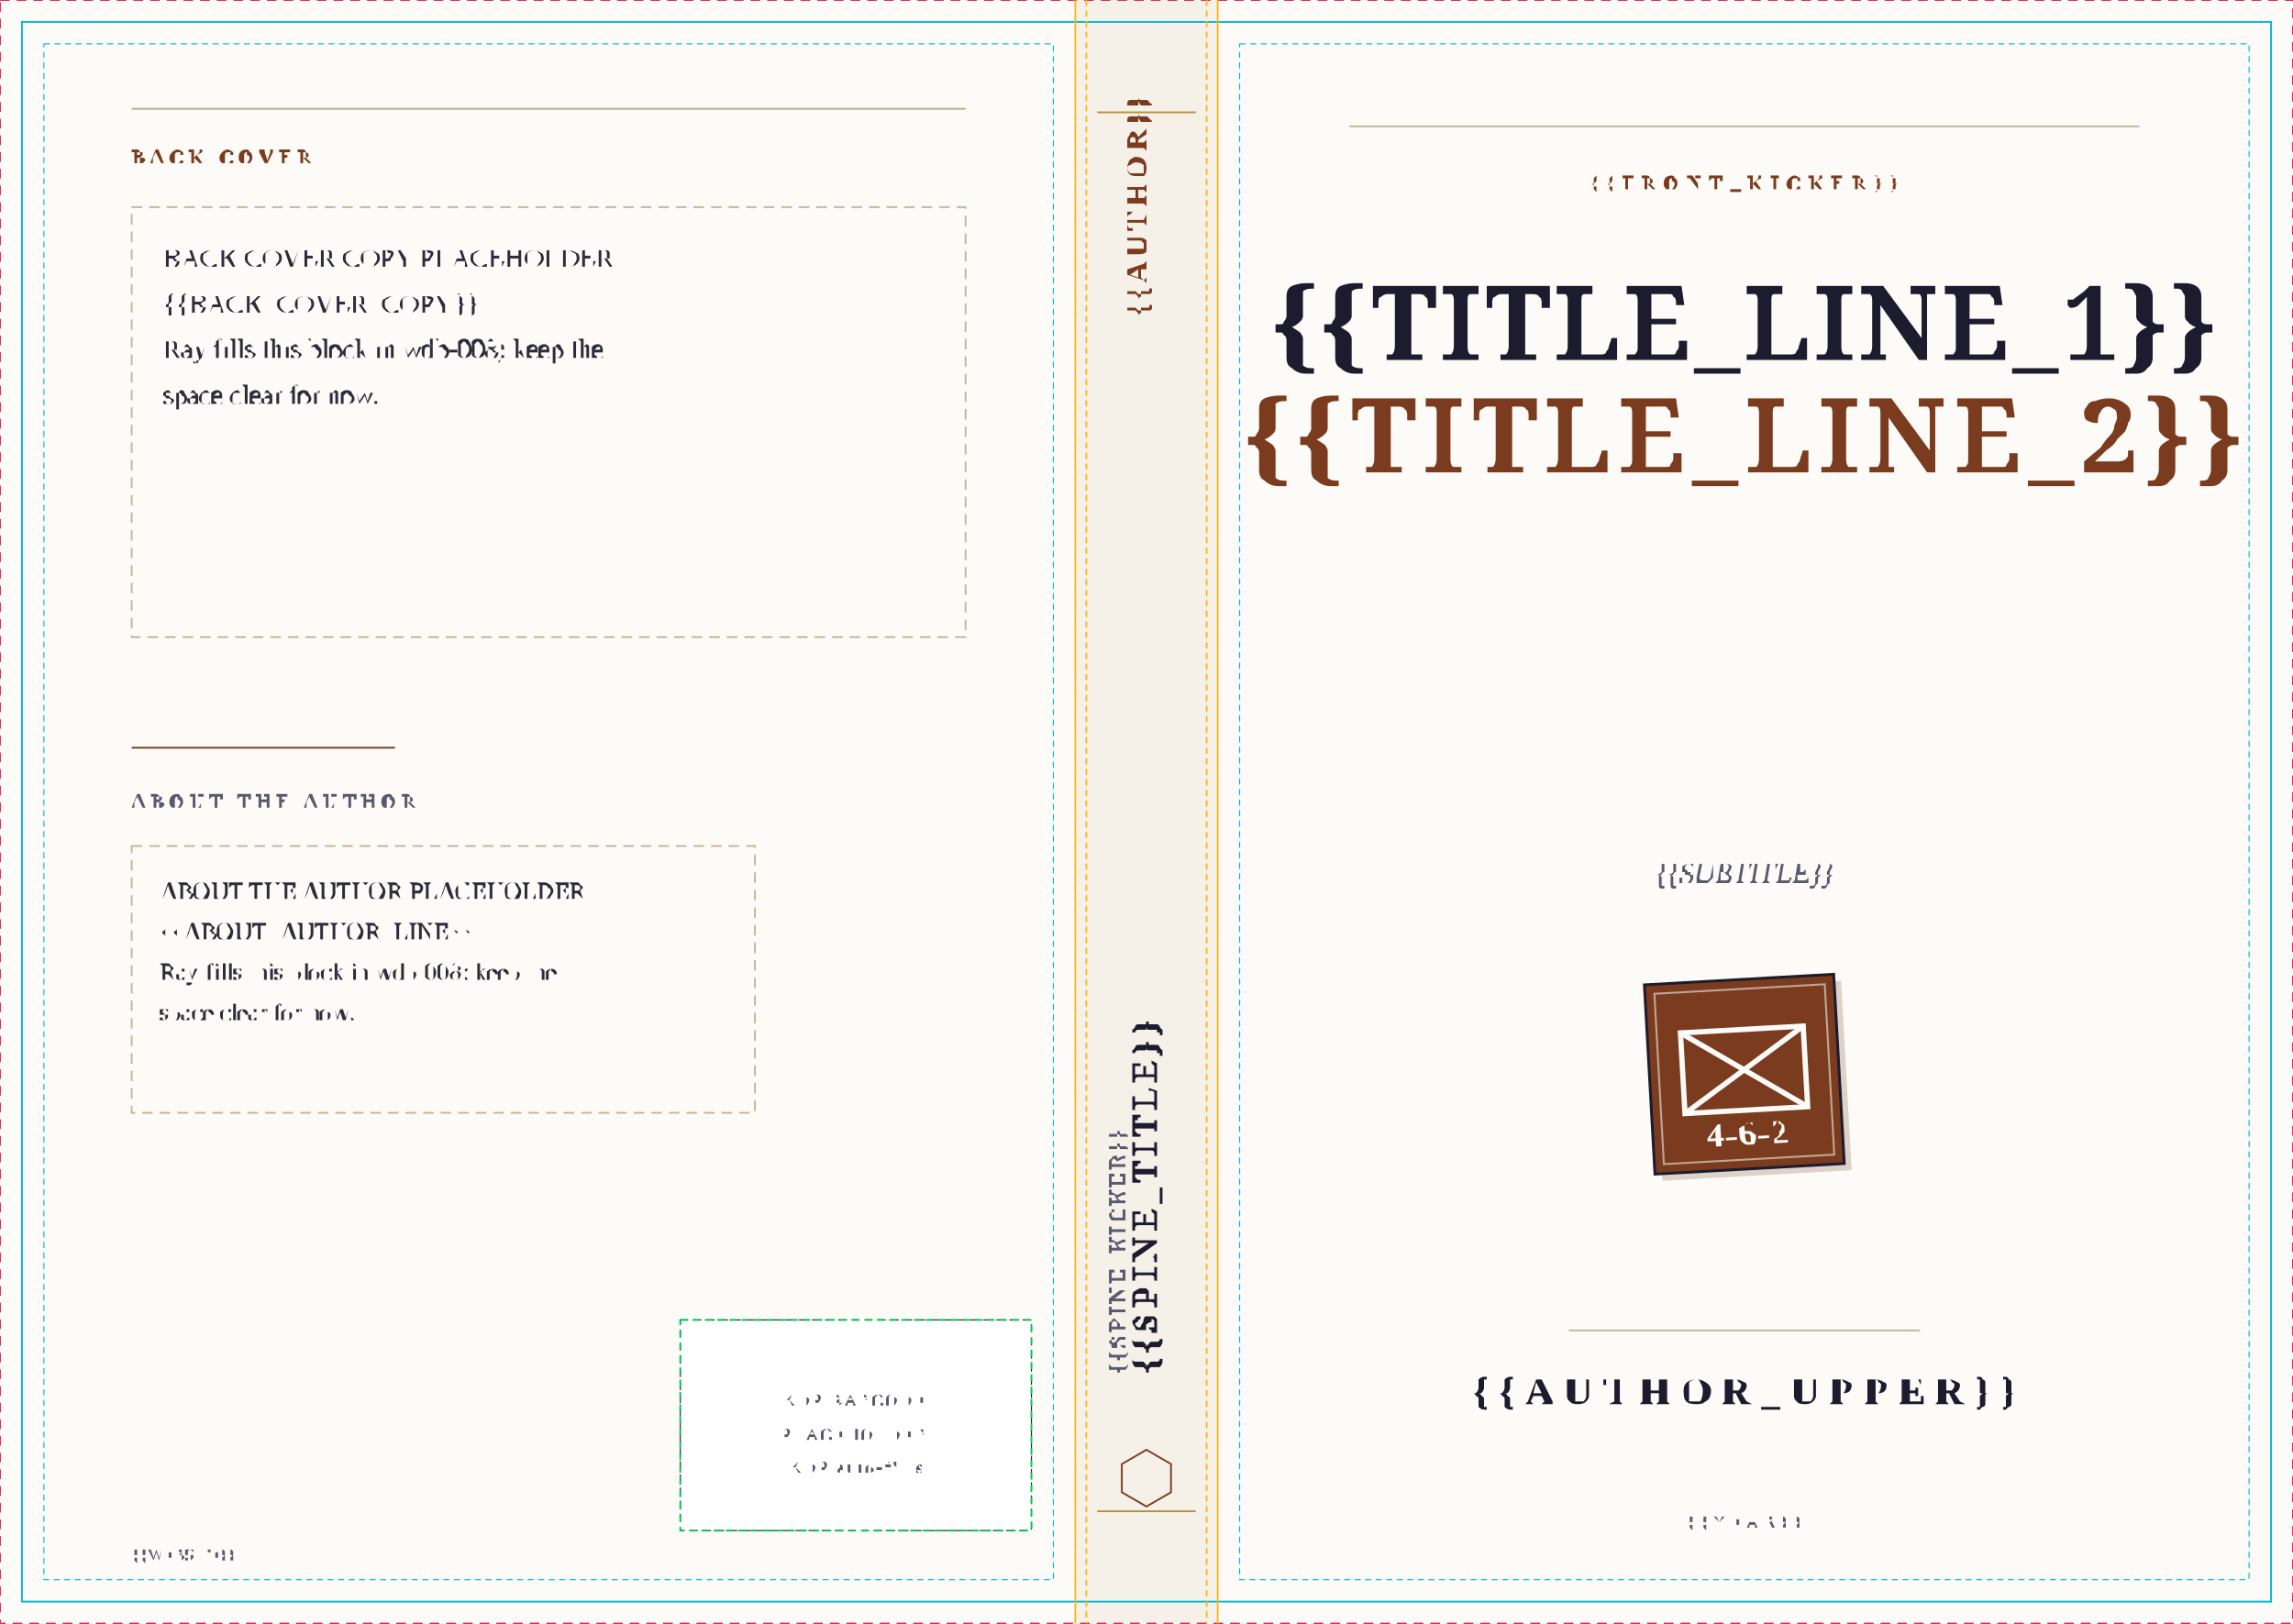
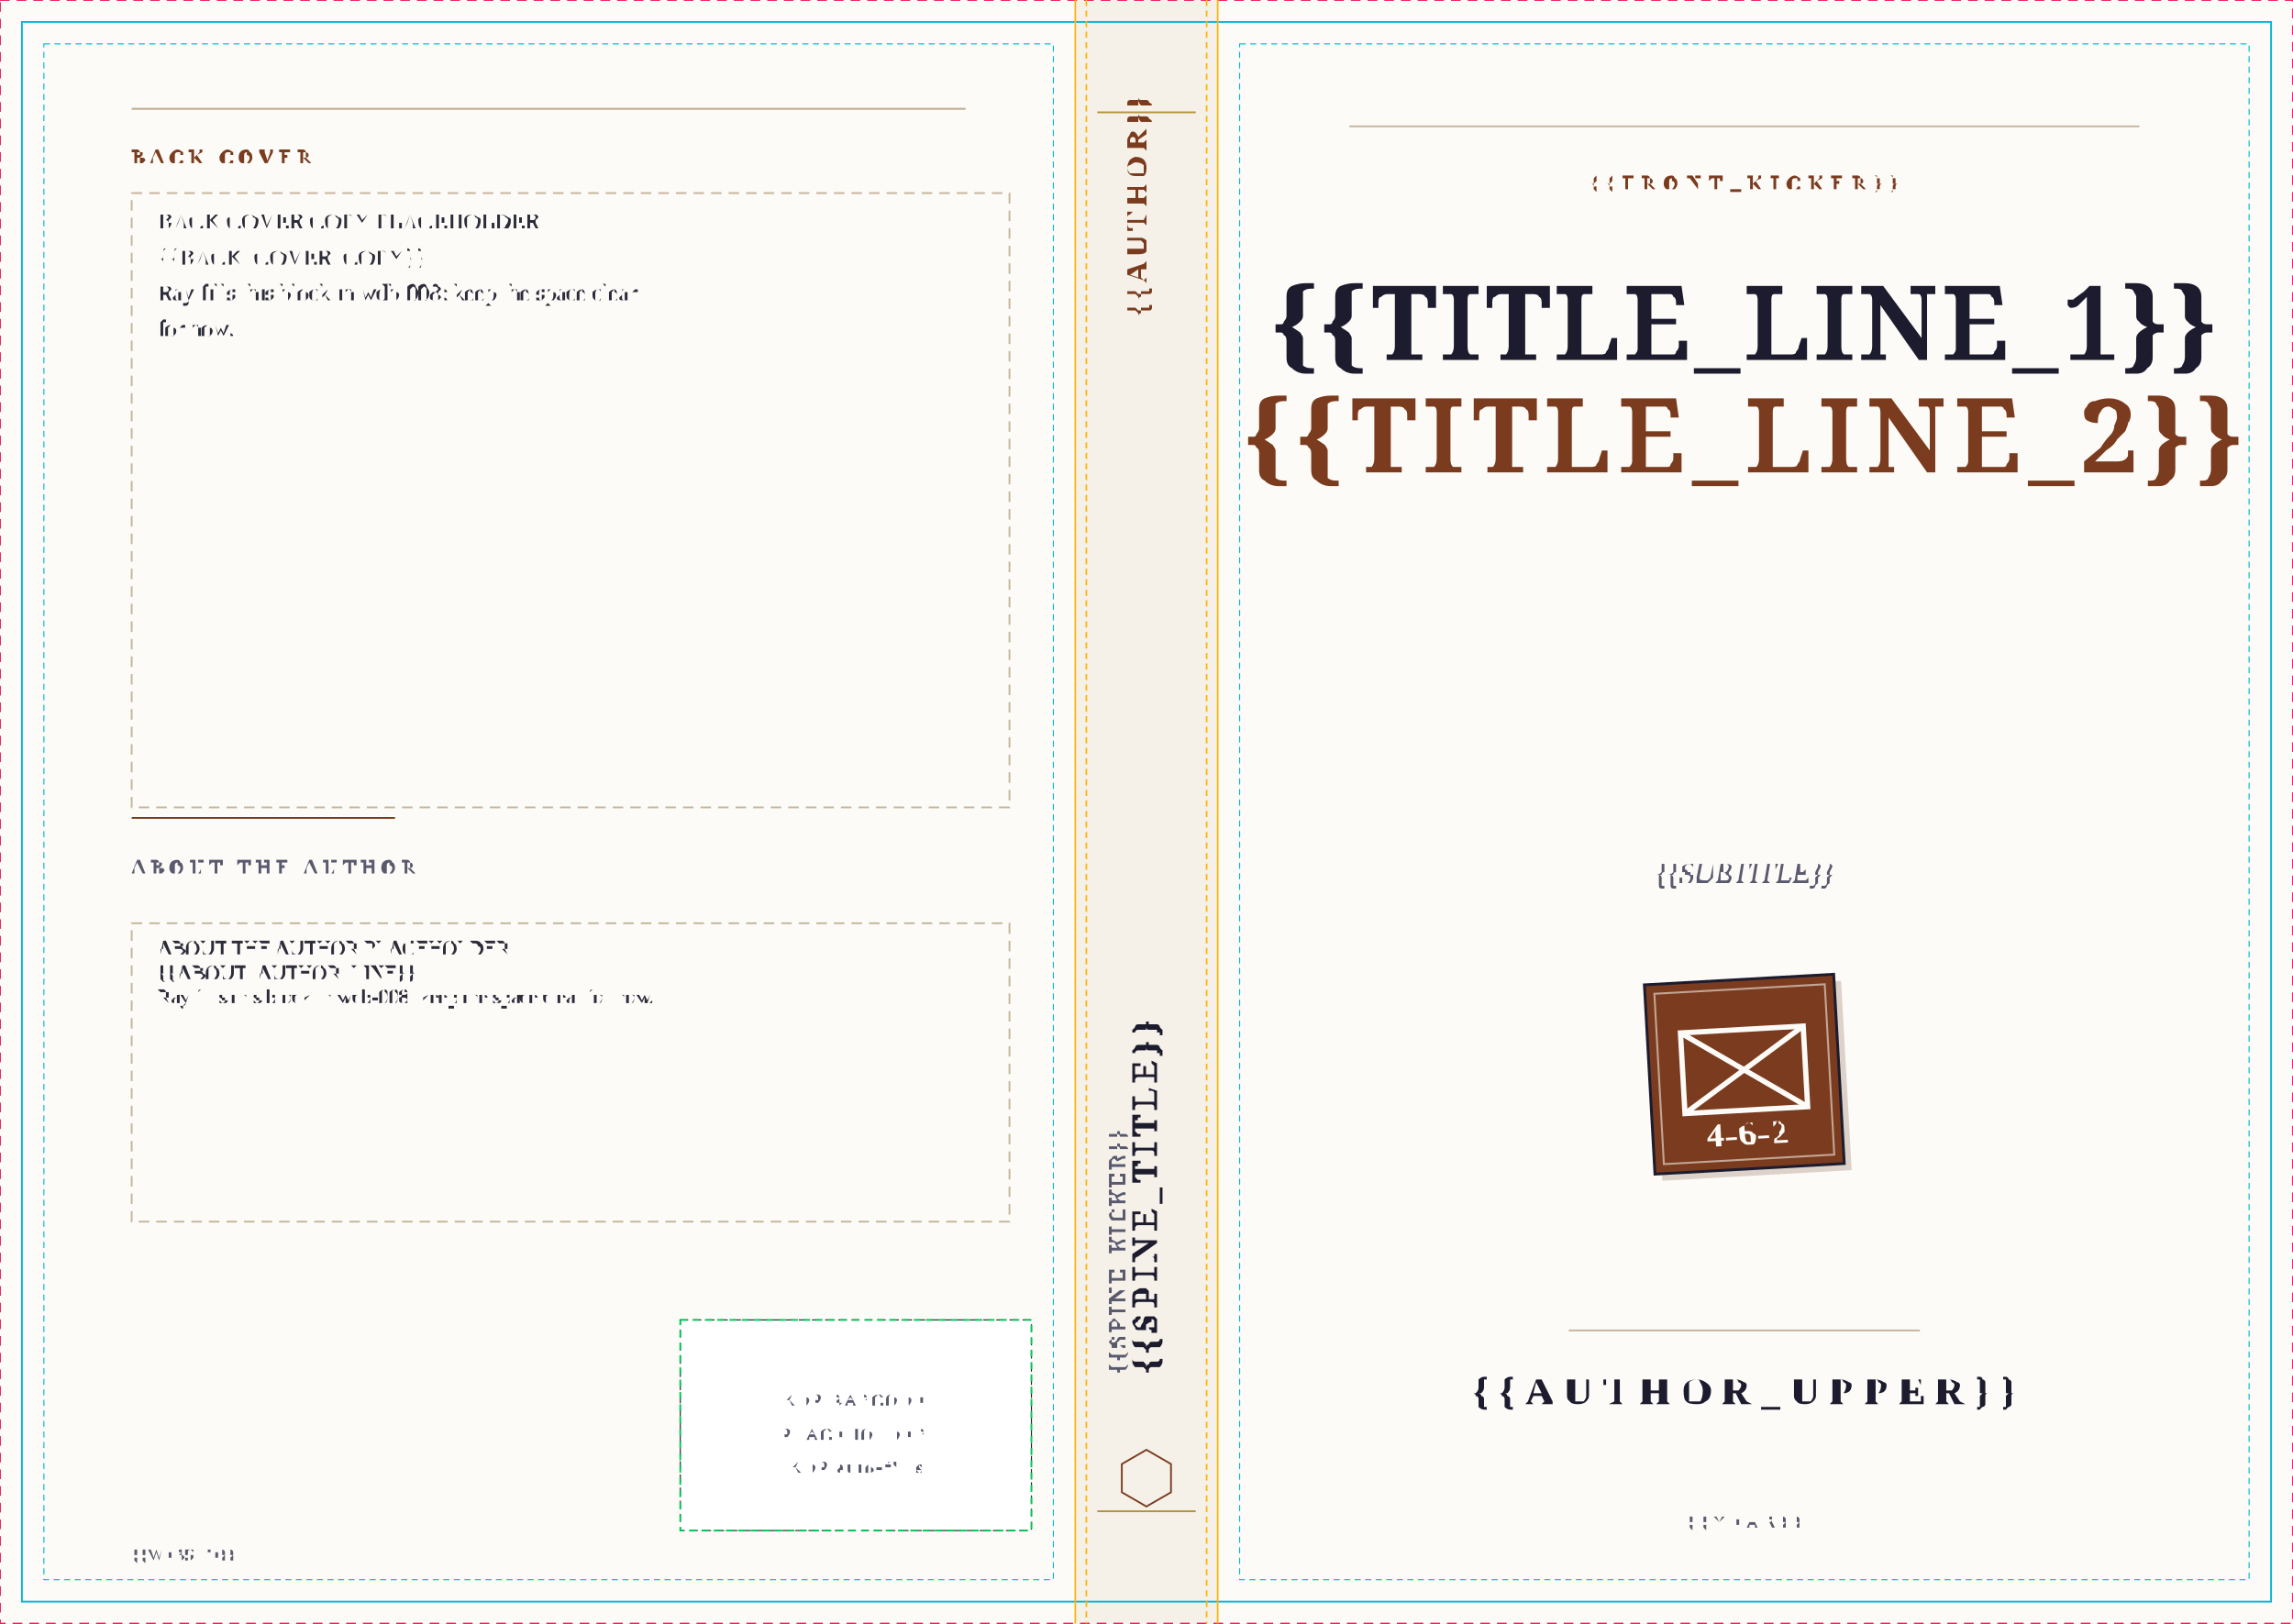
<svg xmlns="http://www.w3.org/2000/svg" width="13.061in" height="9.25in" viewBox="0 0 13.061 9.25">
  <defs>
    <style>
      .paper { fill: #fdfbf7; }
      .paper-alt { fill: #f5f0e8; }
      .ink { fill: #1c1c2e; }
      .body { fill: #2c2c3a; }
      .muted { fill: #5a5a6e; }
      .accent { fill: #7a3b1e; }
      .gold { fill: #b5933a; }
      .display { font-family: 'Playfair Display', Georgia, serif; }
      .lora { font-family: Lora, Georgia, 'Times New Roman', serif; }
      .small { font-family: Lora, Georgia, 'Times New Roman', serif; text-transform: uppercase; }
      .guide-trim { fill: none; stroke: #00B8D4; stroke-width: 0.010; }
      .guide-safe { fill: none; stroke: #00B8D4; stroke-width: 0.006; stroke-dasharray: 0.035 0.025; }
      .guide-bleed { fill: none; stroke: #E91E63; stroke-width: 0.010; stroke-dasharray: 0.055 0.040; }
      .guide-spine { fill: none; stroke: #FFB300; stroke-width: 0.009; }
    </style>
  </defs>
  <rect x="0" y="0" width="13.061" height="9.25" class="paper" />
  <rect x="6.125" y="0" width="0.811" height="9.25" class="paper-alt" />
  <g id="back-cover">
    <line x1="0.75" y1="0.62" x2="5.5" y2="0.62" stroke="#c4b49a" stroke-width="0.012" />
    <text x="0.75" y="0.93" class="small accent" font-size="0.111" text-anchor="start" letter-spacing="0.030" font-weight="700">
      <tspan x="0.75" dy="0">BACK COVER</tspan>
    </text>
-     <rect x="0.75" y="1.18" width="4.75" height="2.45" fill="none" stroke="#c4b49a" stroke-width="0.010" stroke-dasharray="0.060 0.040" />
-     <text x="0.93" y="1.52" class="lora body" font-size="0.153" text-anchor="start">
-       <tspan x="0.93" dy="0">BACK COVER COPY PLACEHOLDER</tspan>
-       <tspan x="0.93" dy="0.26">{{BACK_COVER_COPY}}</tspan>
-       <tspan x="0.93" dy="0.26">Ray fills this block in wdb-008; keep the</tspan>
-       <tspan x="0.93" dy="0.26">space clear for now.</tspan>
+     <rect x="0.75" y="1.1" width="5" height="3.5" fill="none" stroke="#c4b49a" stroke-width="0.010" stroke-dasharray="0.060 0.040" />
+     <text x="0.9" y="1.3" class="lora body" font-size="0.130" text-anchor="start">
+       <tspan x="0.9" dy="0">BACK COVER COPY PLACEHOLDER</tspan>
+       <tspan x="0.9" dy="0.205">{{BACK_COVER_COPY}}</tspan>
+       <tspan x="0.9" dy="0.205">Ray fills this block in wdb-008; keep the space clear</tspan>
+       <tspan x="0.9" dy="0.205">for now.</tspan>
    </text>
-     <line x1="0.75" y1="4.26" x2="2.25" y2="4.26" stroke="#7a3b1e" stroke-width="0.010" />
-     <text x="0.75" y="4.6" class="small muted" font-size="0.111" text-anchor="start" letter-spacing="0.030" font-weight="700">
+     <line x1="0.75" y1="4.66" x2="2.25" y2="4.66" stroke="#7a3b1e" stroke-width="0.010" />
+     <text x="0.75" y="4.98" class="small muted" font-size="0.111" text-anchor="start" letter-spacing="0.030" font-weight="700">
      <tspan x="0.75" dy="0">ABOUT THE AUTHOR</tspan>
    </text>
-     <rect x="0.75" y="4.82" width="3.55" height="1.52" fill="none" stroke="#c4b49a" stroke-width="0.010" stroke-dasharray="0.060 0.040" />
-     <text x="0.91" y="5.12" class="lora body" font-size="0.139" text-anchor="start">
-       <tspan x="0.91" dy="0">ABOUT THE AUTHOR PLACEHOLDER</tspan>
-       <tspan x="0.91" dy="0.23">{{ABOUT_AUTHOR_LINE}}</tspan>
-       <tspan x="0.91" dy="0.23">Ray fills this block in wdb-008; keep the</tspan>
-       <tspan x="0.91" dy="0.23">space clear for now.</tspan>
+     <rect x="0.75" y="5.26" width="5" height="1.7" fill="none" stroke="#c4b49a" stroke-width="0.010" stroke-dasharray="0.060 0.040" />
+     <text x="0.9" y="5.44" class="lora body" font-size="0.115" text-anchor="start">
+       <tspan x="0.9" dy="0">ABOUT THE AUTHOR PLACEHOLDER</tspan>
+       <tspan x="0.9" dy="0.138">{{ABOUT_AUTHOR_LINE}}</tspan>
+       <tspan x="0.9" dy="0.138">Ray fills this block in wdb-008; keep the space clear for now.</tspan>
    </text>
    <rect x="3.875" y="7.52" width="2" height="1.2" fill="#ffffff" stroke="#1c1c2e" stroke-width="0.006" stroke-dasharray="0.045 0.030" />
    <text x="4.875" y="8.01" class="small muted" font-size="0.090" text-anchor="middle" letter-spacing="0.018">
      <tspan x="4.875" dy="0">KDP BARCODE</tspan>
      <tspan x="4.875" dy="0.19">PLACEHOLDER</tspan>
      <tspan x="4.875" dy="0.19">KDP auto-fills</tspan>
    </text>
    <text x="0.75" y="8.89" class="lora muted" font-size="0.095" text-anchor="start">
      <tspan x="0.75" dy="0">{{WEBSITE}}</tspan>
    </text>
  </g>
  <g id="spine">
    <line x1="6.25" y1="0.64" x2="6.811" y2="0.64" stroke="#b5933a" stroke-width="0.010" />
    <line x1="6.25" y1="8.61" x2="6.811" y2="8.61" stroke="#b5933a" stroke-width="0.010" />
    <g transform="translate(6.4104 7.82) rotate(-90)">
      <text class="display muted" font-size="0.125" font-weight="700" letter-spacing="0.016">{{SPINE_KICKER}}</text>
    </g>
    <g transform="translate(6.5904 7.82) rotate(-90)">
      <text class="display ink" font-size="0.190" font-weight="900" letter-spacing="0.030">{{SPINE_TITLE}}</text>
    </g>
    <g transform="translate(6.5304 1.8) rotate(-90)">
      <text class="lora accent" font-size="0.167" font-weight="700" letter-spacing="0.028">{{AUTHOR}}</text>
    </g>
    <polygon points="6.53,8.26 6.67,8.341 6.67,8.502 6.53,8.583 6.39,8.502 6.39,8.341" fill="none" stroke="#7a3b1e" stroke-width="0.010" />
  </g>
  <g id="front-cover">
    <line x1="7.686" y1="0.72" x2="12.186" y2="0.72" stroke="#c4b49a" stroke-width="0.010" />
    <text x="9.936" y="1.08" class="small accent" font-size="0.111" text-anchor="middle" letter-spacing="0.045" font-weight="700">
      <tspan x="9.936" dy="0">{{FRONT_KICKER}}</tspan>
    </text>
    <text x="9.936" y="2.05" class="display ink" font-size="0.580" text-anchor="middle" font-weight="800" letter-spacing="0.020">
      <tspan x="9.936" dy="0">{{TITLE_LINE_1}}</tspan>
    </text>
    <text x="9.936" y="2.69" class="display accent" font-size="0.580" text-anchor="middle" font-weight="900" letter-spacing="0.040">
      <tspan x="9.936" dy="0">{{TITLE_LINE_2}}</tspan>
    </text>
    <text x="9.936" y="5.03" class="lora muted" font-size="0.167" text-anchor="middle" font-style="italic">
      <tspan x="9.936" dy="0">{{SUBTITLE}}</tspan>
    </text>
    <g id="counter" transform="translate(9.9357 6.12) rotate(-3.2)">
      <rect x="-0.5" y="-0.5" width="1.08" height="1.08" fill="#5a2c14" opacity="0.20" />
      <rect x="-0.54" y="-0.54" width="1.08" height="1.08" fill="#7a3b1e" stroke="#1c1c2e" stroke-width="0.016" />
      <rect x="-0.486" y="-0.486" width="0.972" height="0.972" fill="none" stroke="#fdfbf7" stroke-width="0.011" opacity="0.55" />
      <rect x="-0.35" y="-0.255" width="0.7" height="0.46" fill="none" stroke="#fdfbf7" stroke-width="0.030" />
      <line x1="-0.35" y1="-0.255" x2="0.35" y2="0.205" stroke="#fdfbf7" stroke-width="0.030" />
      <line x1="0.35" y1="-0.255" x2="-0.35" y2="0.205" stroke="#fdfbf7" stroke-width="0.030" />
      <text class="lora" x="0" y="0.405" text-anchor="middle" font-size="0.194" font-weight="700" fill="#fdfbf7" letter-spacing="0.010">4-6-2</text>
    </g>
    <line x1="8.936" y1="7.58" x2="10.936" y2="7.58" stroke="#c4b49a" stroke-width="0.010" />
    <text x="9.936" y="8" class="lora ink" font-size="0.225" text-anchor="middle" font-weight="700" letter-spacing="0.060">
      <tspan x="9.936" dy="0">{{AUTHOR_UPPER}}</tspan>
    </text>
    <text x="9.936" y="8.7" class="lora muted" font-size="0.095" text-anchor="middle" letter-spacing="0.030">
      <tspan x="9.936" dy="0">{{YEAR}}</tspan>
    </text>
  </g>
  <g id="guides">
    <rect x="0" y="0" width="13.061" height="9.25" class="guide-bleed" />
    <rect x="0.125" y="0.125" width="12.811" height="9" class="guide-trim" />
    <rect x="0.25" y="0.25" width="5.75" height="8.75" class="guide-safe" />
    <rect x="7.061" y="0.25" width="5.75" height="8.75" class="guide-safe" />
    <line x1="6.125" y1="0" x2="6.125" y2="9.25" class="guide-spine" />
    <line x1="6.936" y1="0" x2="6.936" y2="9.25" class="guide-spine" />
    <line x1="6.188" y1="0" x2="6.188" y2="9.25" class="guide-spine" stroke-dasharray="0.035 0.025" />
    <line x1="6.873" y1="0" x2="6.873" y2="9.25" class="guide-spine" stroke-dasharray="0.035 0.025" />
    <rect x="3.875" y="7.52" width="2" height="1.2" fill="none" stroke="#00C853" stroke-width="0.010" stroke-dasharray="0.040 0.030" />
  </g>
</svg>
